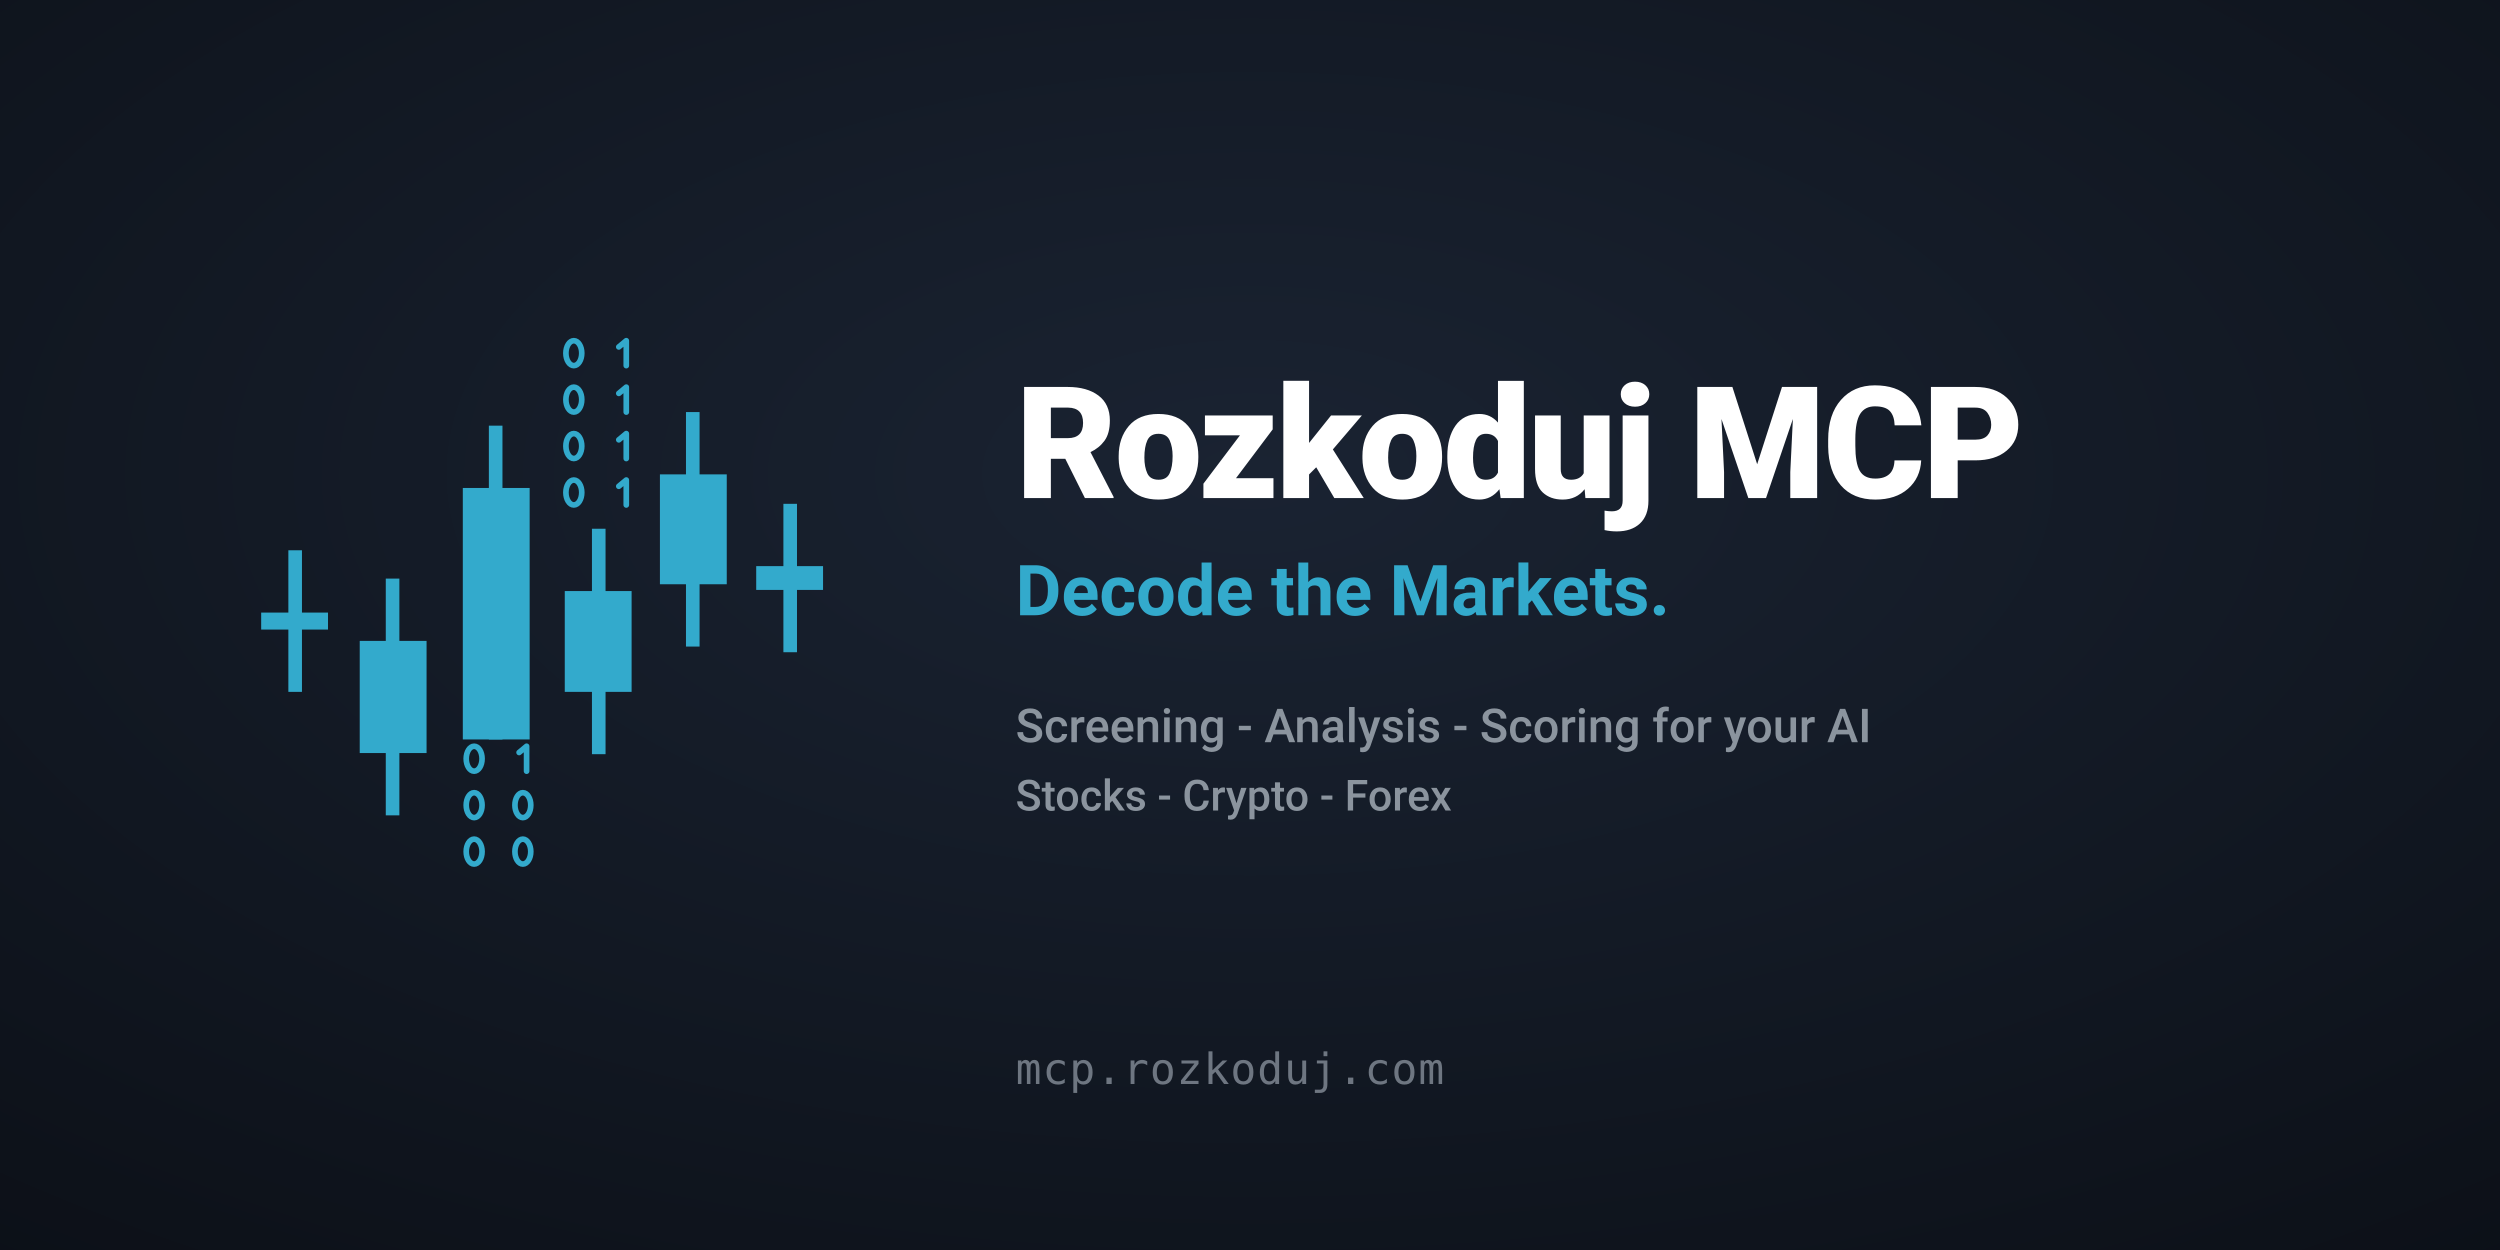
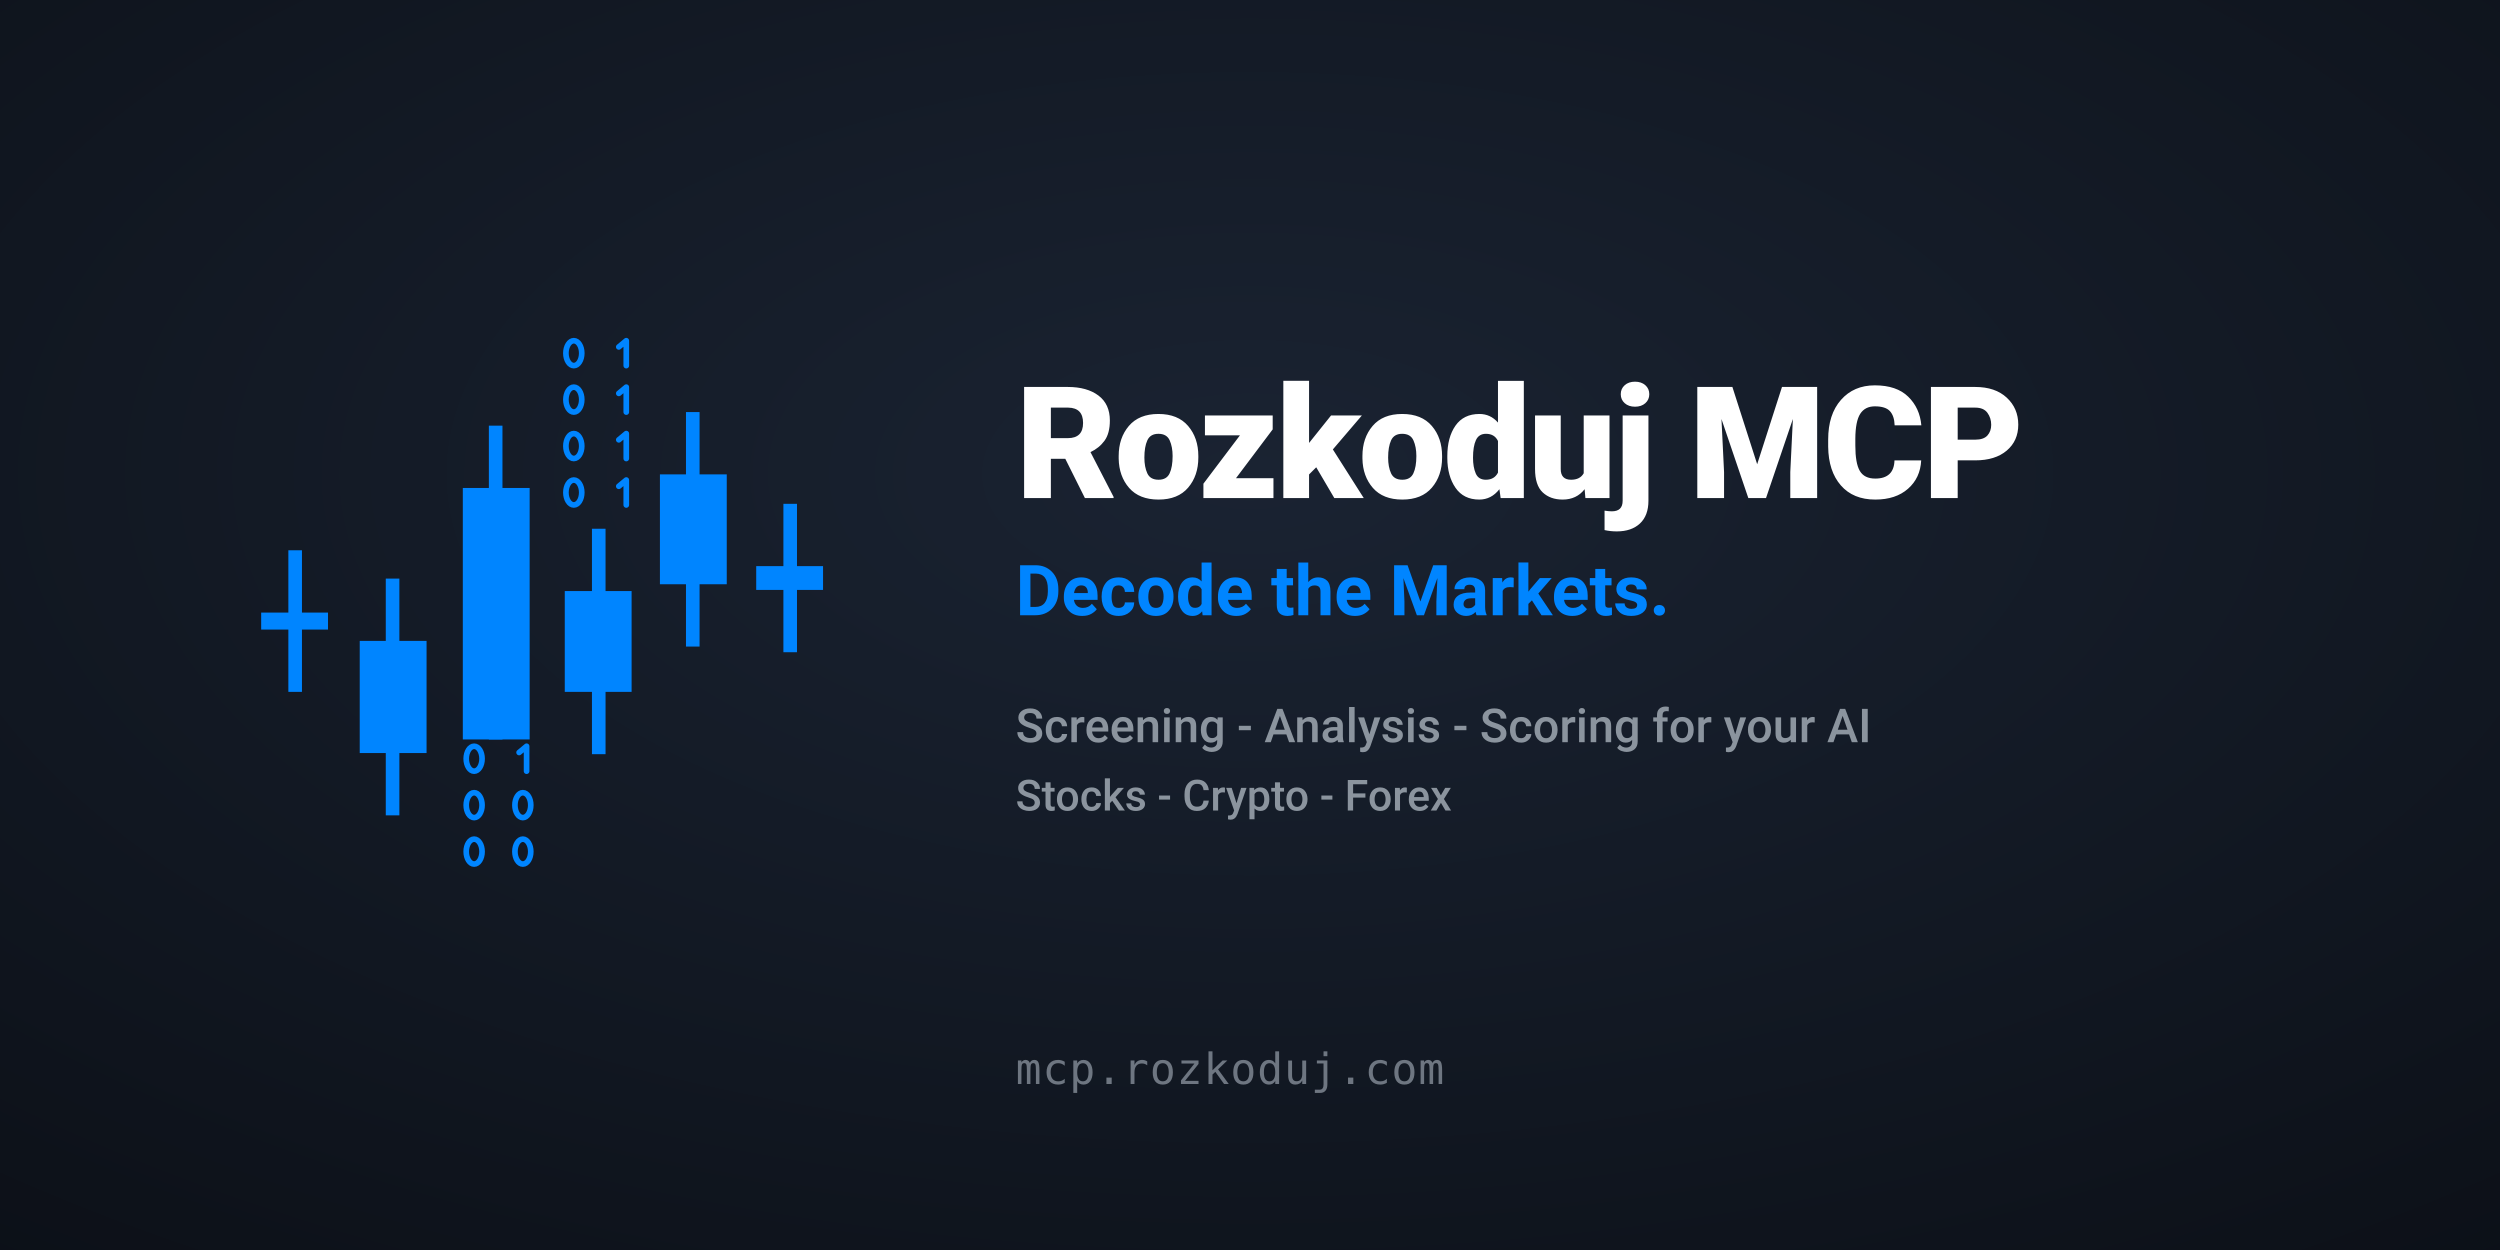
<svg xmlns="http://www.w3.org/2000/svg" viewBox="0 0 1280 640" width="1280" height="640">
  <defs>
    <radialGradient id="bg" cx="50%" cy="38%" r="85%">
      <stop offset="0%" stop-color="#1a2332" />
      <stop offset="100%" stop-color="#0b0f16" />
    </radialGradient>
    <style>
-       .wick { stroke: #33AACC; stroke-width: 12; stroke-linecap: butt; fill: none; }
-       .body { fill: #33AACC; }
+       .wick { stroke: #0085ff; stroke-width: 12; stroke-linecap: butt; fill: none; }
+       .body { fill: #0085ff; }
      .wordmark { font-family: system-ui, -apple-system, 'Segoe UI', Roboto, 'Helvetica Neue', Arial, sans-serif; font-weight: 800; fill: #ffffff; letter-spacing: -1.5px; }
-       .tagline { font-family: system-ui, -apple-system, 'Segoe UI', Roboto, 'Helvetica Neue', Arial, sans-serif; font-weight: 600; fill: #33AACC; }
+       .tagline { font-family: system-ui, -apple-system, 'Segoe UI', Roboto, 'Helvetica Neue', Arial, sans-serif; font-weight: 600; fill: #0085ff; }
      .sub { font-family: system-ui, -apple-system, 'Segoe UI', Roboto, 'Helvetica Neue', Arial, sans-serif; font-weight: 500; fill: #8b949e; }
      .url { font-family: ui-monospace, 'SF Mono', Menlo, Consolas, monospace; font-weight: 500; fill: #6e7681; letter-spacing: 0.5px; }
    </style>
    <symbol id="d0" overflow="visible">
-       <ellipse cx="0" cy="0" rx="7" ry="11" fill="none" stroke="#33AACC" stroke-width="5" />
+       <ellipse cx="0" cy="0" rx="7" ry="11" fill="none" stroke="#0085ff" stroke-width="5" />
    </symbol>
    <symbol id="d1" overflow="visible">
-       <path d="M-3.3 -5.5 L3.3 -11 L3.3 11" fill="none" stroke="#33AACC" stroke-width="5" stroke-linejoin="round" stroke-linecap="round" />
+       <path d="M-3.3 -5.5 L3.3 -11 L3.3 11" fill="none" stroke="#0085ff" stroke-width="5" stroke-linejoin="round" stroke-linecap="round" />
    </symbol>
  </defs>
  <rect width="1280" height="640" fill="url(#bg)" />
  <g transform="translate(85, 135) scale(0.58)">
    <line class="wick" x1="114" y1="253" x2="114" y2="378" />
    <rect class="body" x="84" y="308" width="59" height="15" />
    <line class="wick" x1="200" y1="278" x2="200" y2="487" />
    <rect class="body" x="171" y="333" width="59" height="99" />
    <line class="wick" x1="291" y1="143" x2="291" y2="420" />
    <rect class="body" x="262" y="198" width="59" height="222" />
    <line class="wick" x1="382" y1="234" x2="382" y2="433" />
    <rect class="body" x="352" y="289" width="59" height="89" />
    <line class="wick" x1="465" y1="131" x2="465" y2="338" />
    <rect class="body" x="436" y="186" width="59" height="97" />
    <line class="wick" x1="551" y1="212" x2="551" y2="343" />
    <rect class="body" x="521" y="267" width="59" height="21" />
    <use href="#d0" x="360" y="79" />
    <use href="#d1" x="403" y="79" />
    <use href="#d0" x="360" y="120" />
    <use href="#d1" x="403" y="120" />
    <use href="#d0" x="360" y="161" />
    <use href="#d1" x="403" y="161" />
    <use href="#d0" x="360" y="202" />
    <use href="#d1" x="403" y="202" />
    <use href="#d0" x="272" y="437" />
    <use href="#d1" x="315" y="437" />
    <use href="#d0" x="272" y="478" />
    <use href="#d0" x="315" y="478" />
    <use href="#d0" x="272" y="519" />
    <use href="#d0" x="315" y="519" />
  </g>
  <text class="wordmark" x="520" y="255" font-size="80">Rozkoduj MCP</text>
  <text class="tagline" x="520" y="315" font-size="36">Decode the Markets.</text>
  <text class="sub" x="520" y="380" font-size="24">Screening - Analysis - Scoring for your AI</text>
  <text class="sub" x="520" y="415" font-size="22">Stocks - Crypto - Forex</text>
  <text class="url" x="520" y="555" font-size="22">mcp.rozkoduj.com</text>
</svg>
